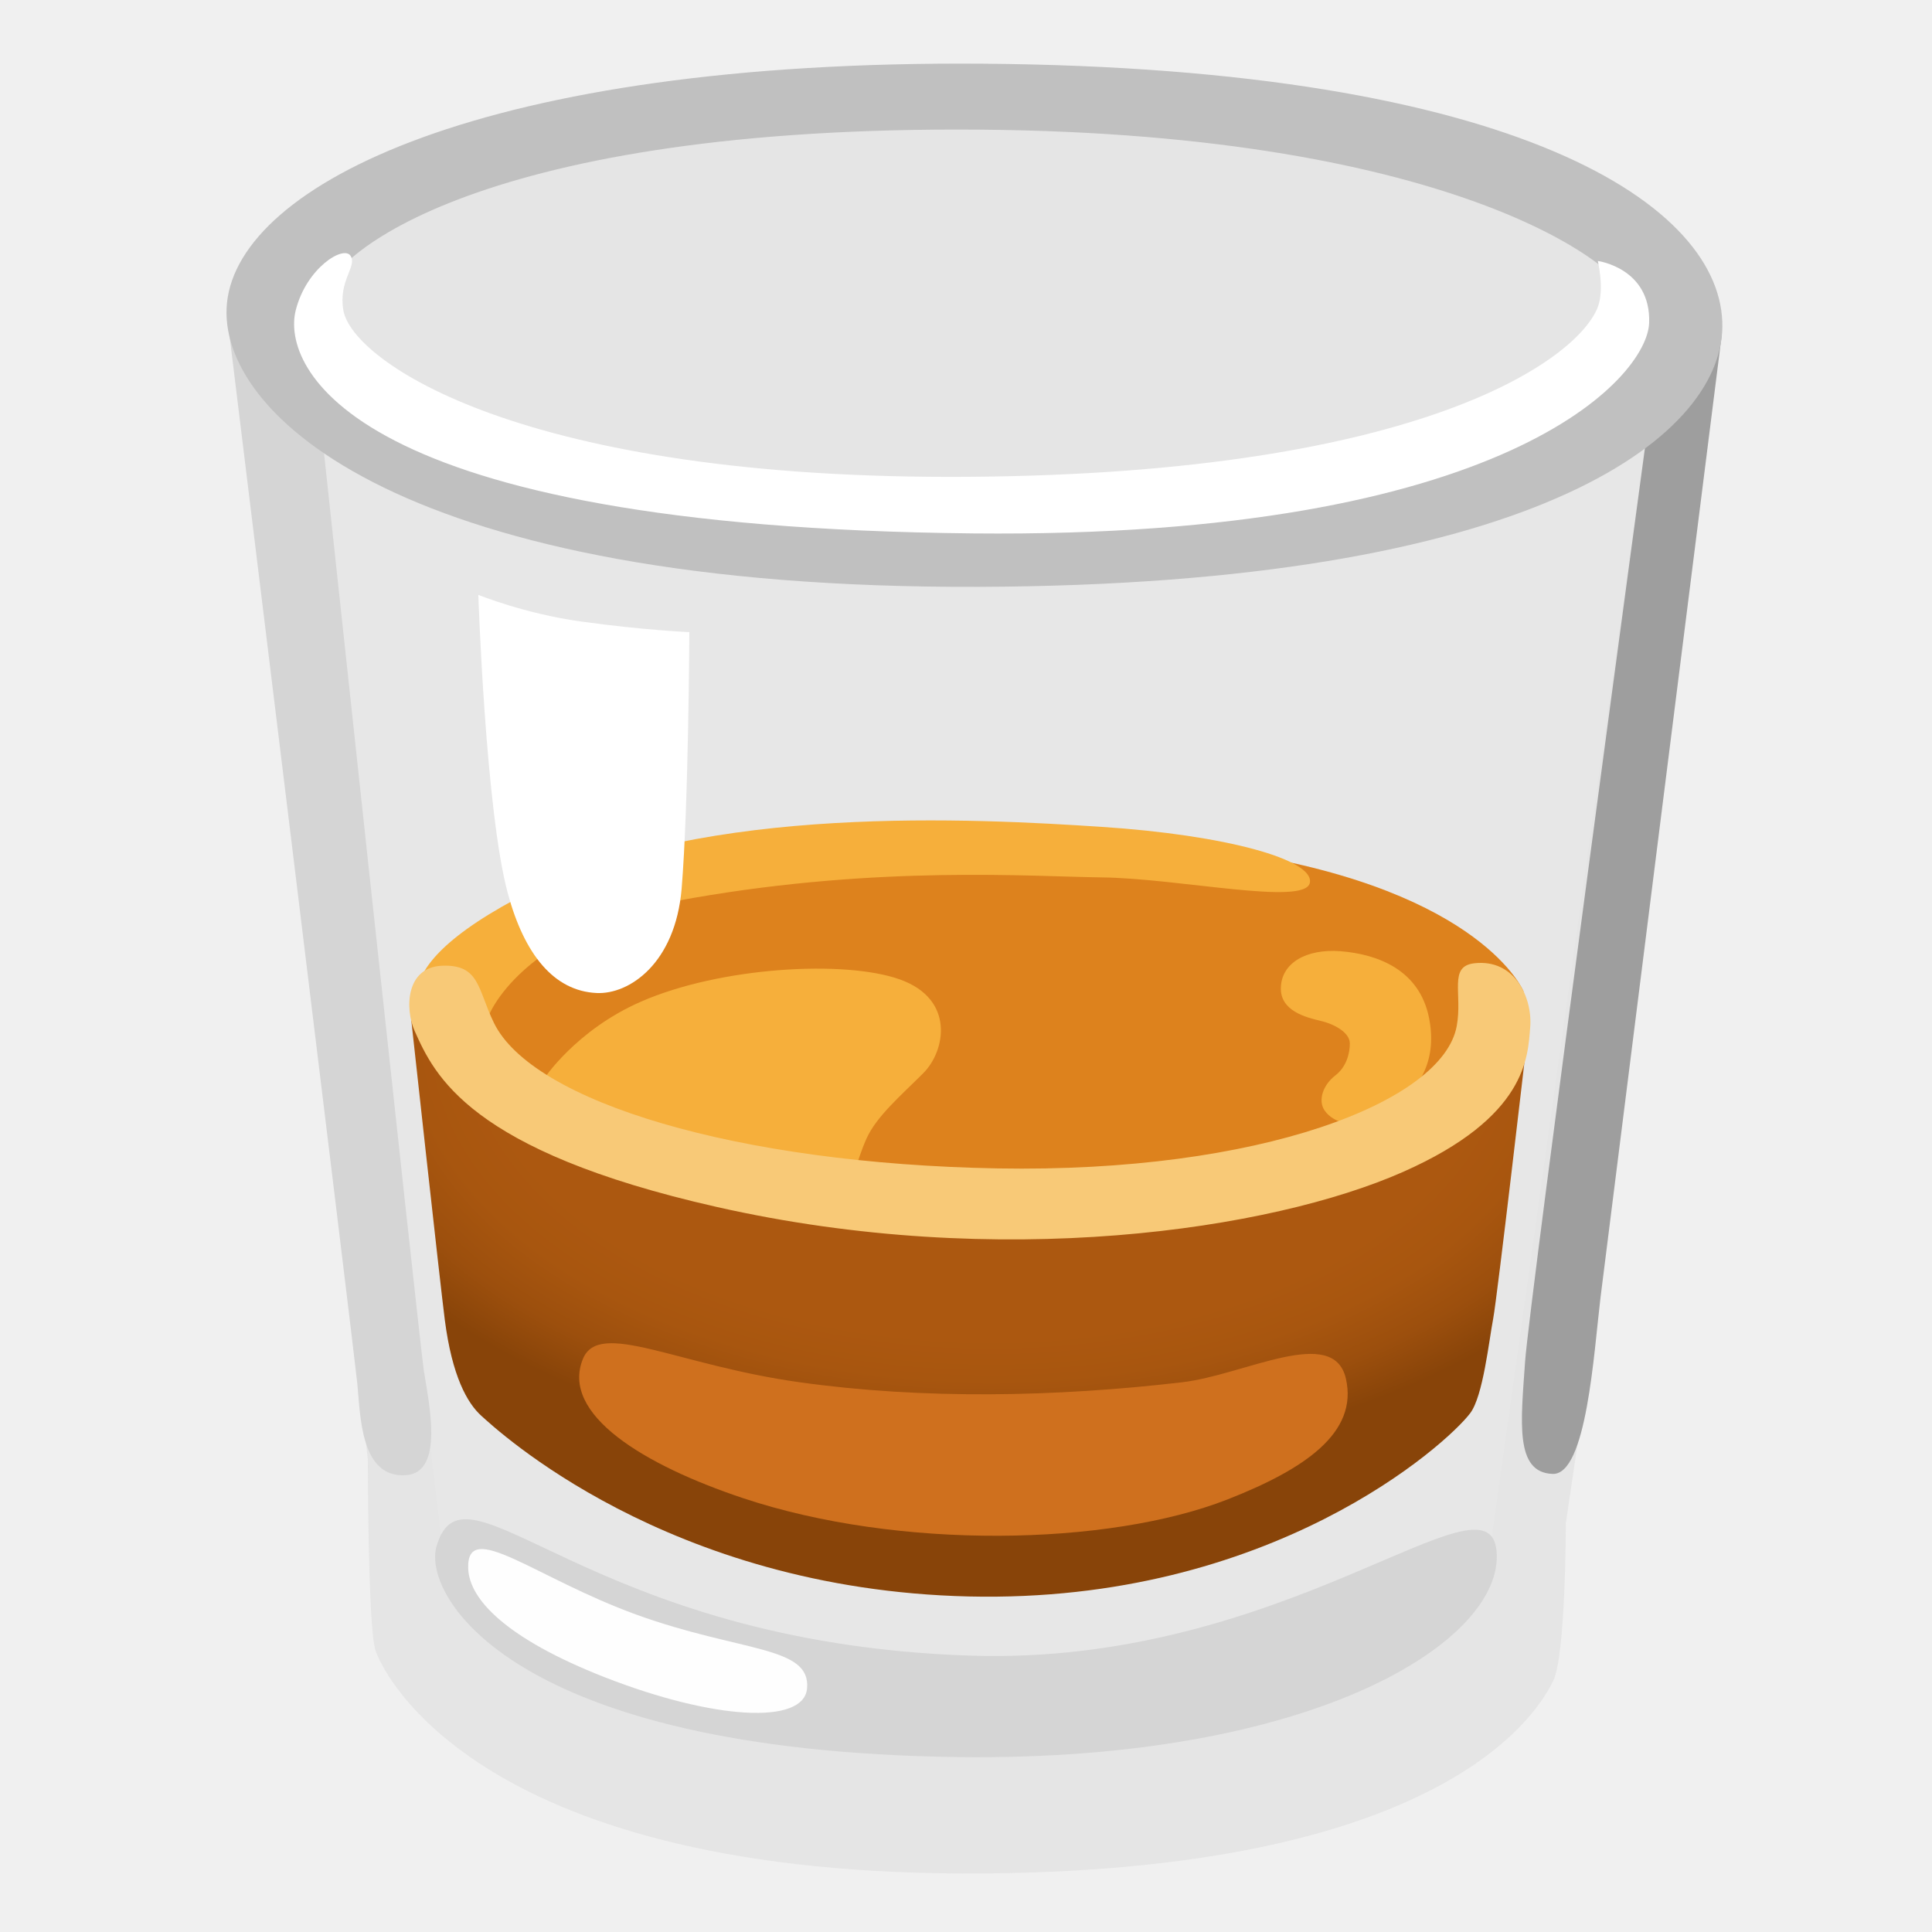
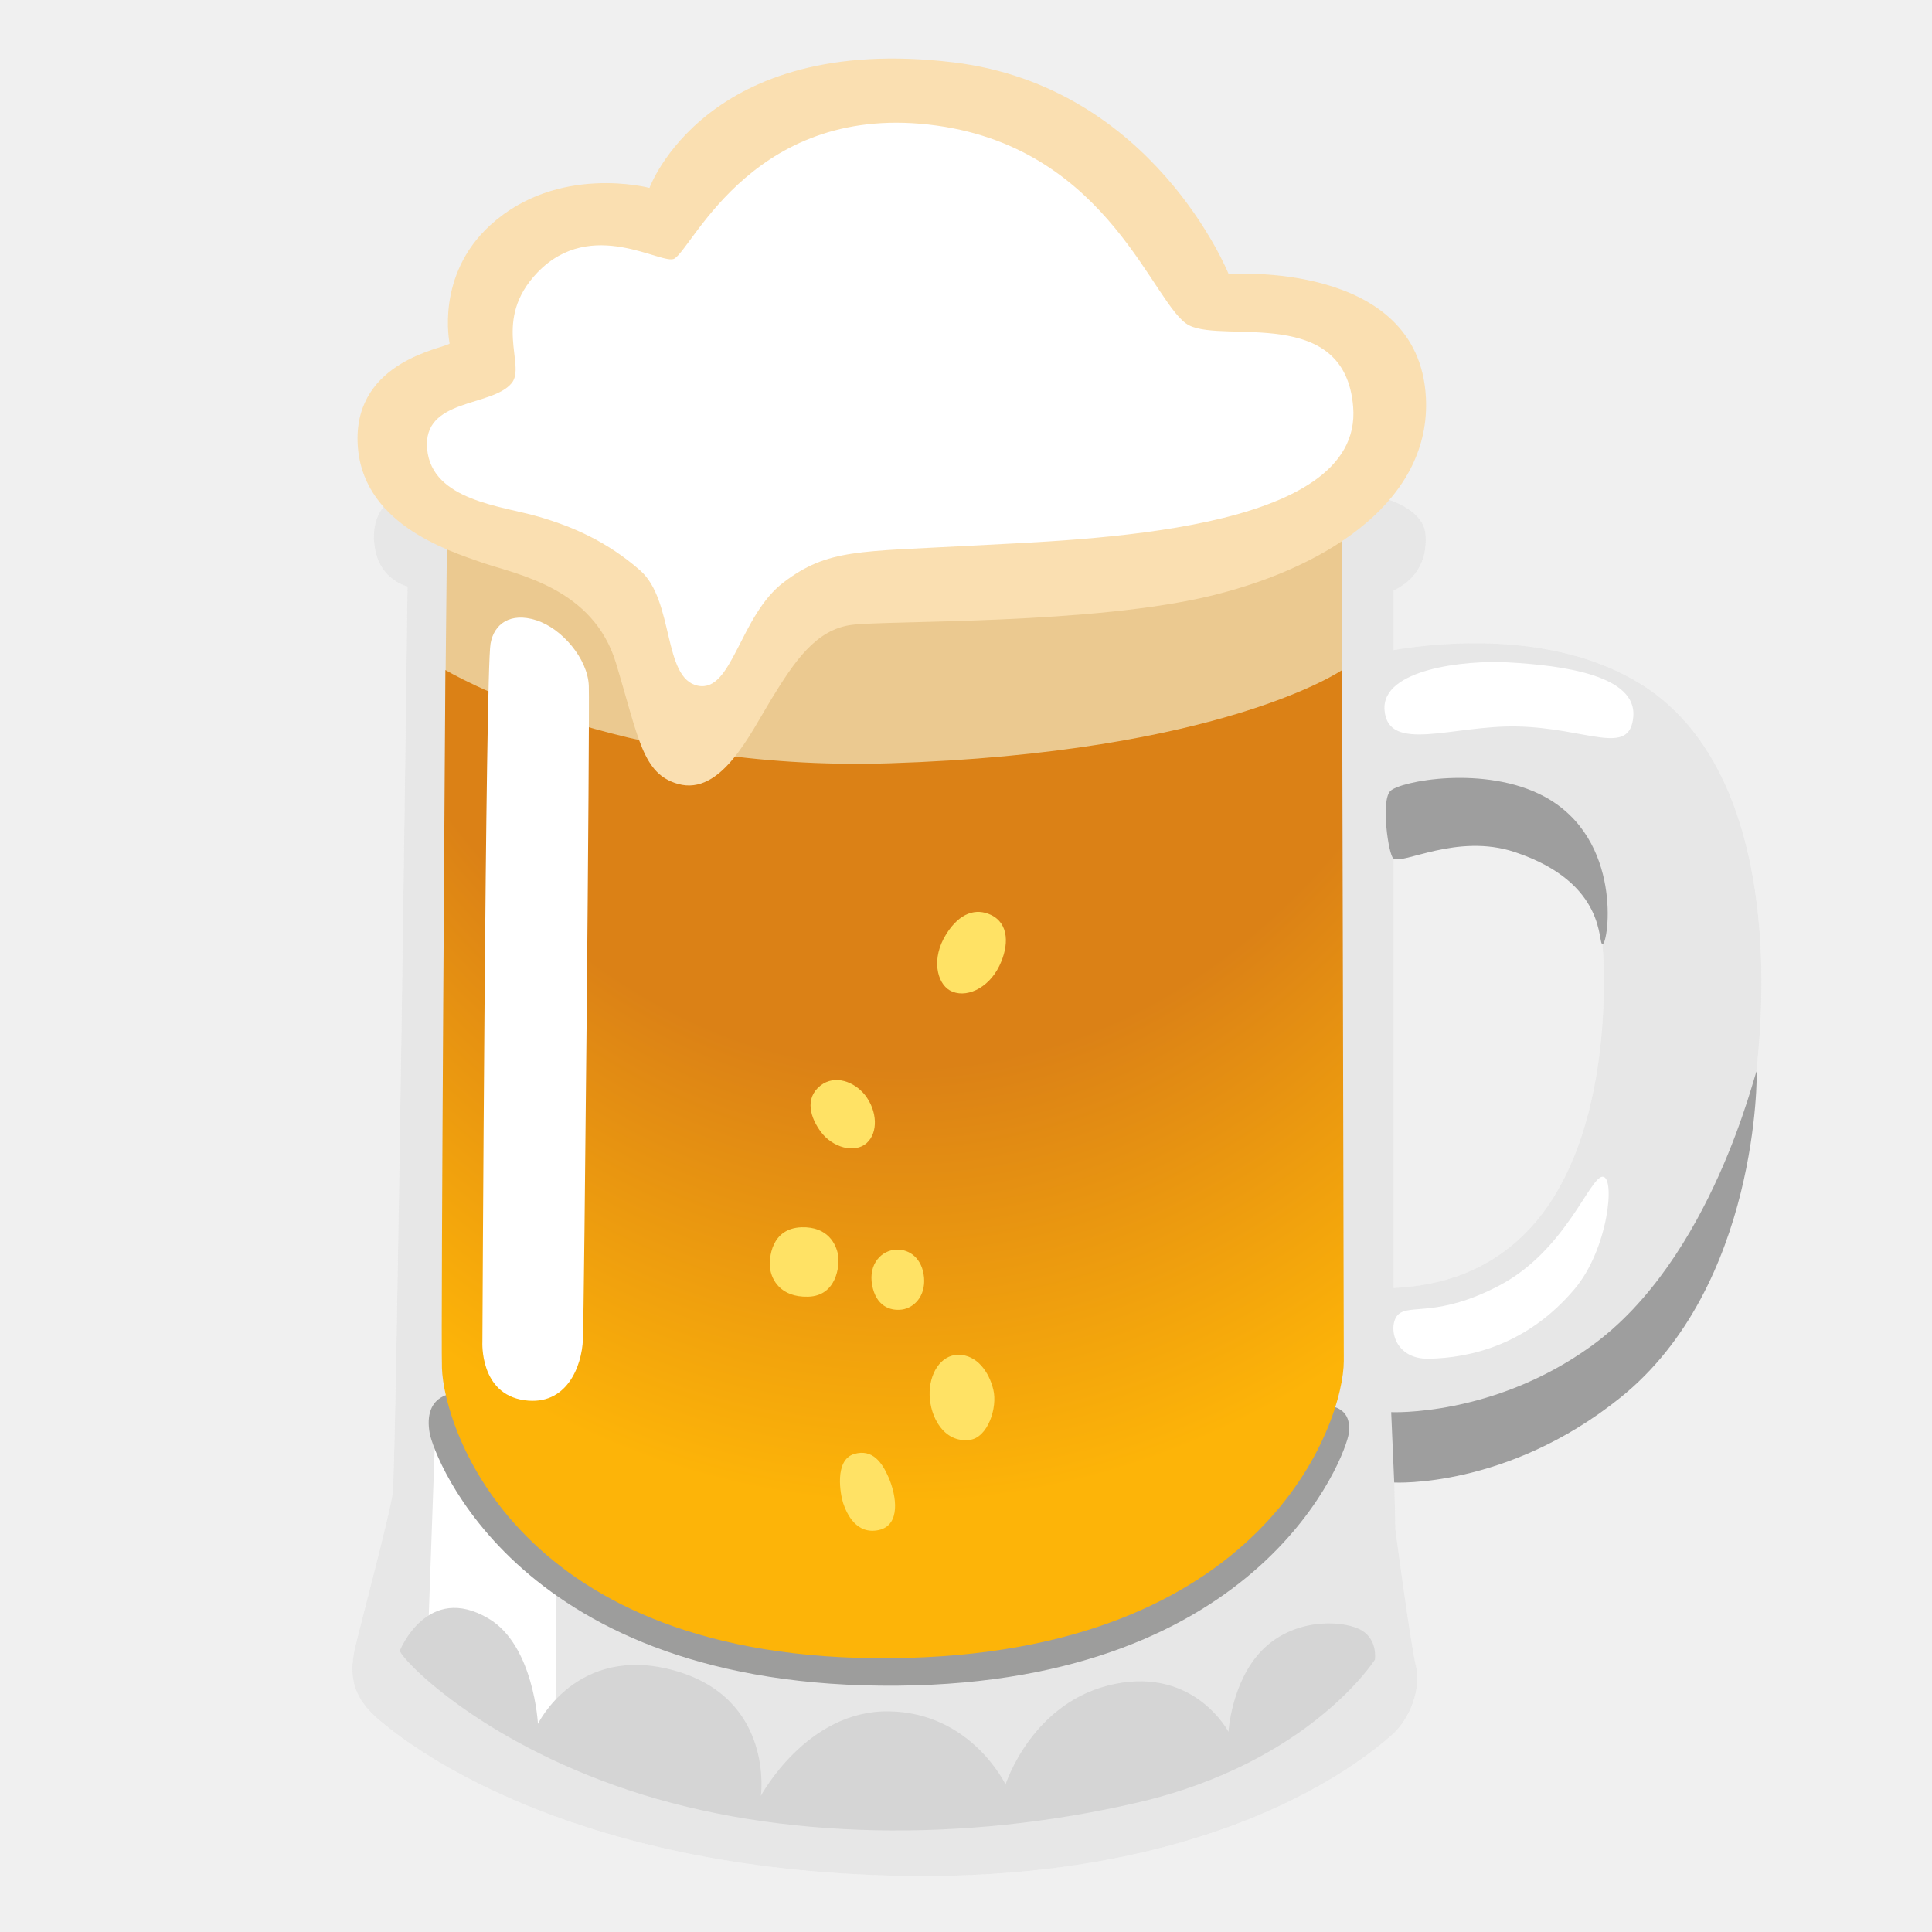
<svg xmlns="http://www.w3.org/2000/svg" xml:space="preserve" viewBox="0 0 128 128">
-   <path d="m20.08 25.95 9.19 76.28 12.01 7.22 27.45 3.03 28.58-7.95 1.41-1.82 10.5-74.79-21.37 5.43-35.59 3.03-27.83-7.76z" style="opacity:.5;fill:#fff" />
-   <path d="M16.96 20.21c-.12-2.87 13.99-14.49 49.2-13.99s45.33 10.28 45.5 15.33-6.4 69.09-6.4 69.09l-1.52 10.28s0 8.76-.84 10.45-6.56 12.44-37.47 12.75c-33.67.33-40.05-13.25-40.55-14.77-.51-1.52-.51-12.64-.51-12.64l-7.25-66.9c.01 0 .01-5.73-.16-9.6" style="opacity:.7;fill:#e0e0e0" />
-   <radialGradient id="a" cx="65.349" cy="68.918" r="29.397" gradientTransform="matrix(-.00809 1 -1.6846 -.0136 181.973 4.51)" gradientUnits="userSpaceOnUse">
-     <stop offset=".671" style="stop-color:#ac5810" />
-     <stop offset=".767" style="stop-color:#a8560f" />
-     <stop offset=".864" style="stop-color:#9c4f0d" />
-     <stop offset=".96" style="stop-color:#884409" />
+   <path d="M108.69 45.31c-5.59-3.45-12.96-2.82-16.36-2.24v-3.96s2.36-.87 2.11-3.72-6.82-3.1-6.82-3.1l-59.75-.12s-3.1.5-3.1 3.35S27 38.86 27 38.86s-.74 58.51-.99 60.12-1.98 8.06-2.48 10.16c-.5 2.11 0 3.47 1.61 4.83s11.78 9.67 33.72 10.29c21.44.61 31.36-7.56 33.34-9.3 1.22-1.06 1.98-3.1 1.61-4.59s-1.36-9.05-1.36-9.05l-.1-4.32c1.64-.13 3.69-.41 5.55-1.01 6.2-1.98 13.55-7.5 15.99-14.01 3.36-8.9 5.72-29.92-5.2-36.67m-7.56 36.32c-3 3.06-6.59 3.6-8.8 3.7V54.54c2.26-.43 6.58-1.02 9.17.07 2.36.99 3.72 2.6 4.46 6.2.44 2.07 1.25 14.62-4.83 20.82" style="opacity:.5;fill:#fff" />
+   <path d="M108.69 45.31c-5.59-3.45-12.96-2.82-16.36-2.24v-3.96s2.36-.87 2.11-3.72-6.82-3.1-6.82-3.1l-59.75-.12s-3.1.5-3.1 3.35S27 38.86 27 38.86s-.74 58.51-.99 60.12-1.98 8.06-2.48 10.16c-.5 2.11 0 3.47 1.61 4.83s11.78 9.67 33.72 10.29c21.44.61 31.36-7.56 33.34-9.3 1.22-1.06 1.98-3.1 1.61-4.59s-1.36-9.05-1.36-9.05l-.1-4.32c1.64-.13 3.69-.41 5.55-1.01 6.2-1.98 13.55-7.5 15.99-14.01 3.36-8.9 5.72-29.92-5.2-36.67m-7.56 36.32c-3 3.06-6.59 3.6-8.8 3.7V54.54c2.26-.43 6.58-1.02 9.17.07 2.36.99 3.72 2.6 4.46 6.2.44 2.07 1.25 14.62-4.83 20.82" style="opacity:.7;fill:#e0e0e0" />
+   <path d="m28.84 94.82-.46 12.95 6.36 6.36 2.05 1.36.08-11.51-4.25-3.63z" style="fill:#fff" />
+   <path d="M26.49 109.36c.08.53 5.15 5.91 15.15 9.24s22.27 3.48 33.7.83 15.75-9.47 15.75-9.47.23-1.44-1.06-2.04-4.39-.68-6.44 1.44c-2.01 2.08-2.2 5.38-2.2 5.38s-2.2-4.24-7.5-3.18c-5.51 1.1-7.27 6.67-7.27 6.67s-2.27-4.77-7.73-4.85c-5.45-.08-8.48 5.6-8.48 5.6s.91-6.51-5.83-8.33c-6.38-1.72-8.94 3.56-8.94 3.56s-.27-5.2-3.26-6.97c-4.07-2.43-5.89 2.12-5.89 2.12" style="fill:#d5d5d5" />
+   <path d="m29.63 34.02-.1 9.86-.03 3.77L66.27 69.9l22.61-24.86.02-10.61z" style="fill:#ebc990" />
+   <path d="M29.95 92.34s-1.93.11-1.48 2.63c.27 1.46 5.84 16.94 31.02 16.71 24.26-.22 29.69-15.34 29.87-16.71.34-2.63-2.98-1.72-2.98-1.72z" style="fill:#9d9d9c" />
+   <radialGradient id="a" cx="60.329" cy="13.461" r="96.225" gradientTransform="matrix(-.0172 .9999 -.7492 -.0129 71.452 -46.686)" gradientUnits="userSpaceOnUse">
+     <stop offset=".594" style="stop-color:#db8116" />
+     <stop offset=".896" style="stop-color:#fdb408" />
  </radialGradient>
-   <path d="M27.25 67.61s1.9 17.37 2.22 19.84c.48 3.71 1.48 5.51 2.43 6.36s12.25 11.49 32.28 11.96 31.69-10.1 33.23-12.15c.85-1.14 1.23-4.75 1.52-6.27.28-1.52 2.18-17.94 2.18-17.94z" style="fill:url(#a)" />
-   <path d="M38.62 90.03c-1.5 3.68 4.05 7.04 10.62 9.23 10.29 3.43 24.17 3.18 32.09.08 5.1-2 8.66-4.41 7.84-8s-6.72-.24-10.86.24c-8.41.98-17.15 1.14-25.32 0s-13.3-4.17-14.37-1.55" style="fill:#cf701e" />
-   <path d="m28.68 66.22 4.09 6.75 13.63 4.91 15.54 1.36 17.48-.29 11.12-2.47 6.75-4.66 3.65-6.14s-2.7-6.6-18.75-9.16c-16.06-2.57-33.25.38-33.25.38l-14.85 4z" style="fill:#dd821d" />
-   <path d="M36.02 71.5s2.12-3.25 6.45-5.14c5.23-2.29 13.47-2.78 17.15-1.47 3.67 1.31 3.02 4.74 1.55 6.21s-3.1 2.86-3.76 4.33-1.14 3.51-1.14 3.51l-9.88-1.06-7.76-2.86zM84.86 65.43c-.05 1.54 1.64 1.97 2.65 2.21s1.92.82 1.92 1.49-.23 1.56-.96 2.12c-.82.63-1.16 1.65-.72 2.31.58.87 2.31 1.49 4.33.05 2.19-1.56 3.11-3.57 2.6-6.16-.63-3.18-3.37-4.23-5.87-4.43-2.26-.17-3.9.77-3.95 2.41" style="fill:#f6af3b" />
-   <path d="M32.32 67.43s2.01-5.92 13.61-7.94c12.43-2.16 22.35-1.42 27.06-1.36 5.12.06 13.48 1.9 13.79.36s-5.57-3.17-13.82-3.71c-8.26-.54-26.26-1.54-37.76 4.25s-6.49 8.88-6.49 8.88z" style="fill:#f6af3b" />
-   <path d="M97.67 63.82c-1.72.2-.76 2.01-1.16 4.17-.93 5.02-13.05 9.73-30.43 9.42-17.22-.31-30.81-4.4-33.36-9.65-1.08-2.22-.93-3.86-3.4-3.78s-2.49 2.9-1.85 4.32c1.31 2.93 3.6 7.95 20 11.66 18.77 4.25 36.76 1.54 45.49-2.32 8.23-3.64 8.26-7.65 8.42-9.58s-1-4.55-3.71-4.24" style="fill:#f8c977" />
-   <path d="M31.69 39.41s.48 14.37 1.96 19.8c1.09 4.01 3.04 6.45 5.88 6.58 2.16.1 5.21-1.96 5.63-6.91.46-5.56.51-17 .51-17s-3.04-.13-7.15-.7c-3.78-.52-6.83-1.77-6.83-1.77" style="fill:#fff" />
-   <path d="M109.22 27.92s-7.92 58.43-8.18 62.31c-.27 3.95-.7 7.34 1.83 7.42 2.25.07 2.73-8.07 3.17-11.7.45-3.64 8.02-63.67 8.02-63.67l-2.2-3.17z" style="fill:#9e9e9e" />
-   <path d="M15.17 21.94s8.29 67.6 8.5 69.7.19 6.34 3.26 6.09c2.52-.2 1.47-4.83 1.15-6.93-.31-2.1-7.03-64.66-7.03-64.66zM28.92 102.45c-.94 3.25 4.94 13.57 34.54 13.96 23.72.31 36.24-7.76 35.69-13.65-.52-5.67-13.96 7.62-34.85 6.93-25.51-.83-33.51-13.67-35.38-7.24" style="fill:#d5d5d5" />
-   <path d="M31.02 103.92c.07 2.03 2.49 4.63 9.04 7.2 7.24 2.83 13.2 3.17 13.41.74.25-2.84-4.39-2.38-11.32-4.89-6.74-2.45-11.25-6.4-11.13-3.05" style="fill:#fefefe" />
-   <path d="M65.12 4.22c-33.02-.25-49.26 7.99-50.08 15.83-.78 7.42 11.87 18.97 49.81 18.83 36.57-.13 49.14-9.83 49.26-17.19.13-8.05-13.51-17.2-48.99-17.47m.13 28.93c-32.61-.82-44.08-9.83-43.94-13.1.14-3.28 11.05-11.74 43.67-11.46 31.66.27 43.12 9.28 43.12 11.6S97.87 33.97 65.25 33.15" style="fill:silver" />
-   <path d="M64.48 35.34c35.28.35 44.66-10.32 44.78-13.95s-3.4-4.1-3.4-4.1.45 1.87 0 3.05c-1.29 3.4-11.49 11.02-41.61 11.25-29.67.23-40.9-7.65-41.5-11.02-.35-1.99.94-2.93.47-3.63s-2.93.82-3.63 3.63c-.93 3.73 3.51 14.36 44.89 14.77" style="fill:#fff" />
+   <path d="M58.92 50.57c-18.2.57-29.41-6.18-29.41-6.18s-.31 43.57-.23 46.24c.11 3.89 4.92 19.46 29.76 19.23s29.99-15.68 29.99-19.69c0-2.18-.11-45.78-.11-45.78s-7.92 5.48-30 6.18" style="fill:url(#a)" />
+   <path d="M91.73 47.06c.24 2.87 4.54.98 8.79 1.07 4.65.1 7.45 2.04 7.69-.64.24-2.72-4.55-3.41-8.39-3.61-2.64-.14-8.32.41-8.09 3.18" style="fill:#fff" />
+   <path d="M92.1 52.42c-.62.67-.11 4.21.21 4.45.59.46 4.22-1.69 8.04-.42 6.22 2.06 5.46 6.18 5.83 6.1.39-.08 1.37-6.94-3.85-9.77-3.93-2.12-9.61-1.03-10.23-.36" style="fill:#9e9e9e" />
+   <path d="M92.66 87.07c-.73.64-.41 2.99 2 2.95 2.72-.05 6.53-.91 9.66-4.62 2.23-2.64 2.72-7.44 1.86-7.44s-2.45 4.9-6.85 7.21c-4.04 2.12-5.9 1.22-6.67 1.9" style="fill:#fff" />
+   <path d="m92.17 93.56.2 4.66s7.47.42 14.98-5.62c9.2-7.39 9.07-21.6 9.03-21.62-.1-.05-2.95 12.44-10.98 18.22-6.48 4.67-13.23 4.36-13.23 4.36" style="fill:#9e9e9e" />
+   <path d="M62.69 61.89c-1.03 1.64-.59 3.25.23 3.72 1.01.58 2.55-.09 3.29-1.62.65-1.34.65-2.81-.57-3.38-.96-.45-2.05-.16-2.95 1.28M54.35 71.93c-1.07.85-.65 2.16.06 3.09.76 1 2.21 1.42 3.01.71.77-.69.71-2.13-.11-3.18-.69-.87-1.99-1.39-2.96-.62M53.11 81.31c-1.99.06-2.21 2.01-2.07 2.84.1.57.62 1.81 2.5 1.76s2.1-2.04 1.99-2.75c-.13-.71-.66-1.9-2.42-1.85M59.4 82.79c-.97.03-1.88.92-1.62 2.35.26 1.39 1.19 1.73 1.99 1.62.76-.11 1.56-.85 1.45-2.13-.12-1.27-.97-1.87-1.82-1.84M63.5 89.76c-1.18 0-1.95 1.26-1.91 2.68s.92 3.16 2.64 2.96c1.22-.14 1.87-2.15 1.58-3.33-.28-1.18-1.09-2.31-2.31-2.31M56.59 96.33c-1.34.4-.91 2.7-.73 3.25.24.73.89 2.11 2.36 1.79s1.18-2.27.65-3.49c-.42-.97-1.06-1.91-2.28-1.55" style="fill:#ffe265" />
+   <path d="M29.79 22.76c-.32.32-6.26 1.11-6.1 6.5s5.95 7.21 8.24 8.01c2.3.79 7.37 1.66 8.88 6.66 1.51 4.99 1.75 7.35 4.12 8.01 2.85.79 4.77-3.32 6.18-5.63 1.51-2.46 2.93-4.6 5.31-4.91s16.09 0 24.02-1.98 14.37-6.49 14.03-13.08C94 17.21 81.4 18.16 81.4 18.16S76.44 5.73 63.16 4.13c-16.41-1.98-20.13 8.32-20.13 8.32s-6.06-1.62-10.54 2.46c-3.67 3.34-2.7 7.85-2.7 7.85" style="fill:#fadfb1" />
+   <path d="M44.69 17.13c-.77.5-5.49-2.81-9.08.92-3.03 3.16-.75 6.13-1.7 7.32-1.3 1.62-5.93.99-5.61 4.39.32 3.41 4.97 3.76 7.38 4.47 2.27.66 4.55 1.65 6.73 3.56 2.27 1.99 1.49 7.16 3.82 7.64 2.3.48 2.76-4.64 5.7-6.86 2.93-2.22 4.98-2.01 12.43-2.42 7.44-.41 25.98-.8 25.29-9.2-.55-6.74-8.48-4.2-10.86-5.39S73.59 9.92 62.06 8.32c-11.98-1.65-16.09 7.99-17.37 8.81M32.5 42.64c-.34 1.91-.54 46.26-.54 46.26s-.2 3.46 2.79 3.87c2.79.39 3.8-2.25 3.87-4.03.08-1.78.46-41.53.39-43.31s-1.78-3.8-3.49-4.34-2.79.24-3.02 1.55" style="fill:#fff" />
</svg>
